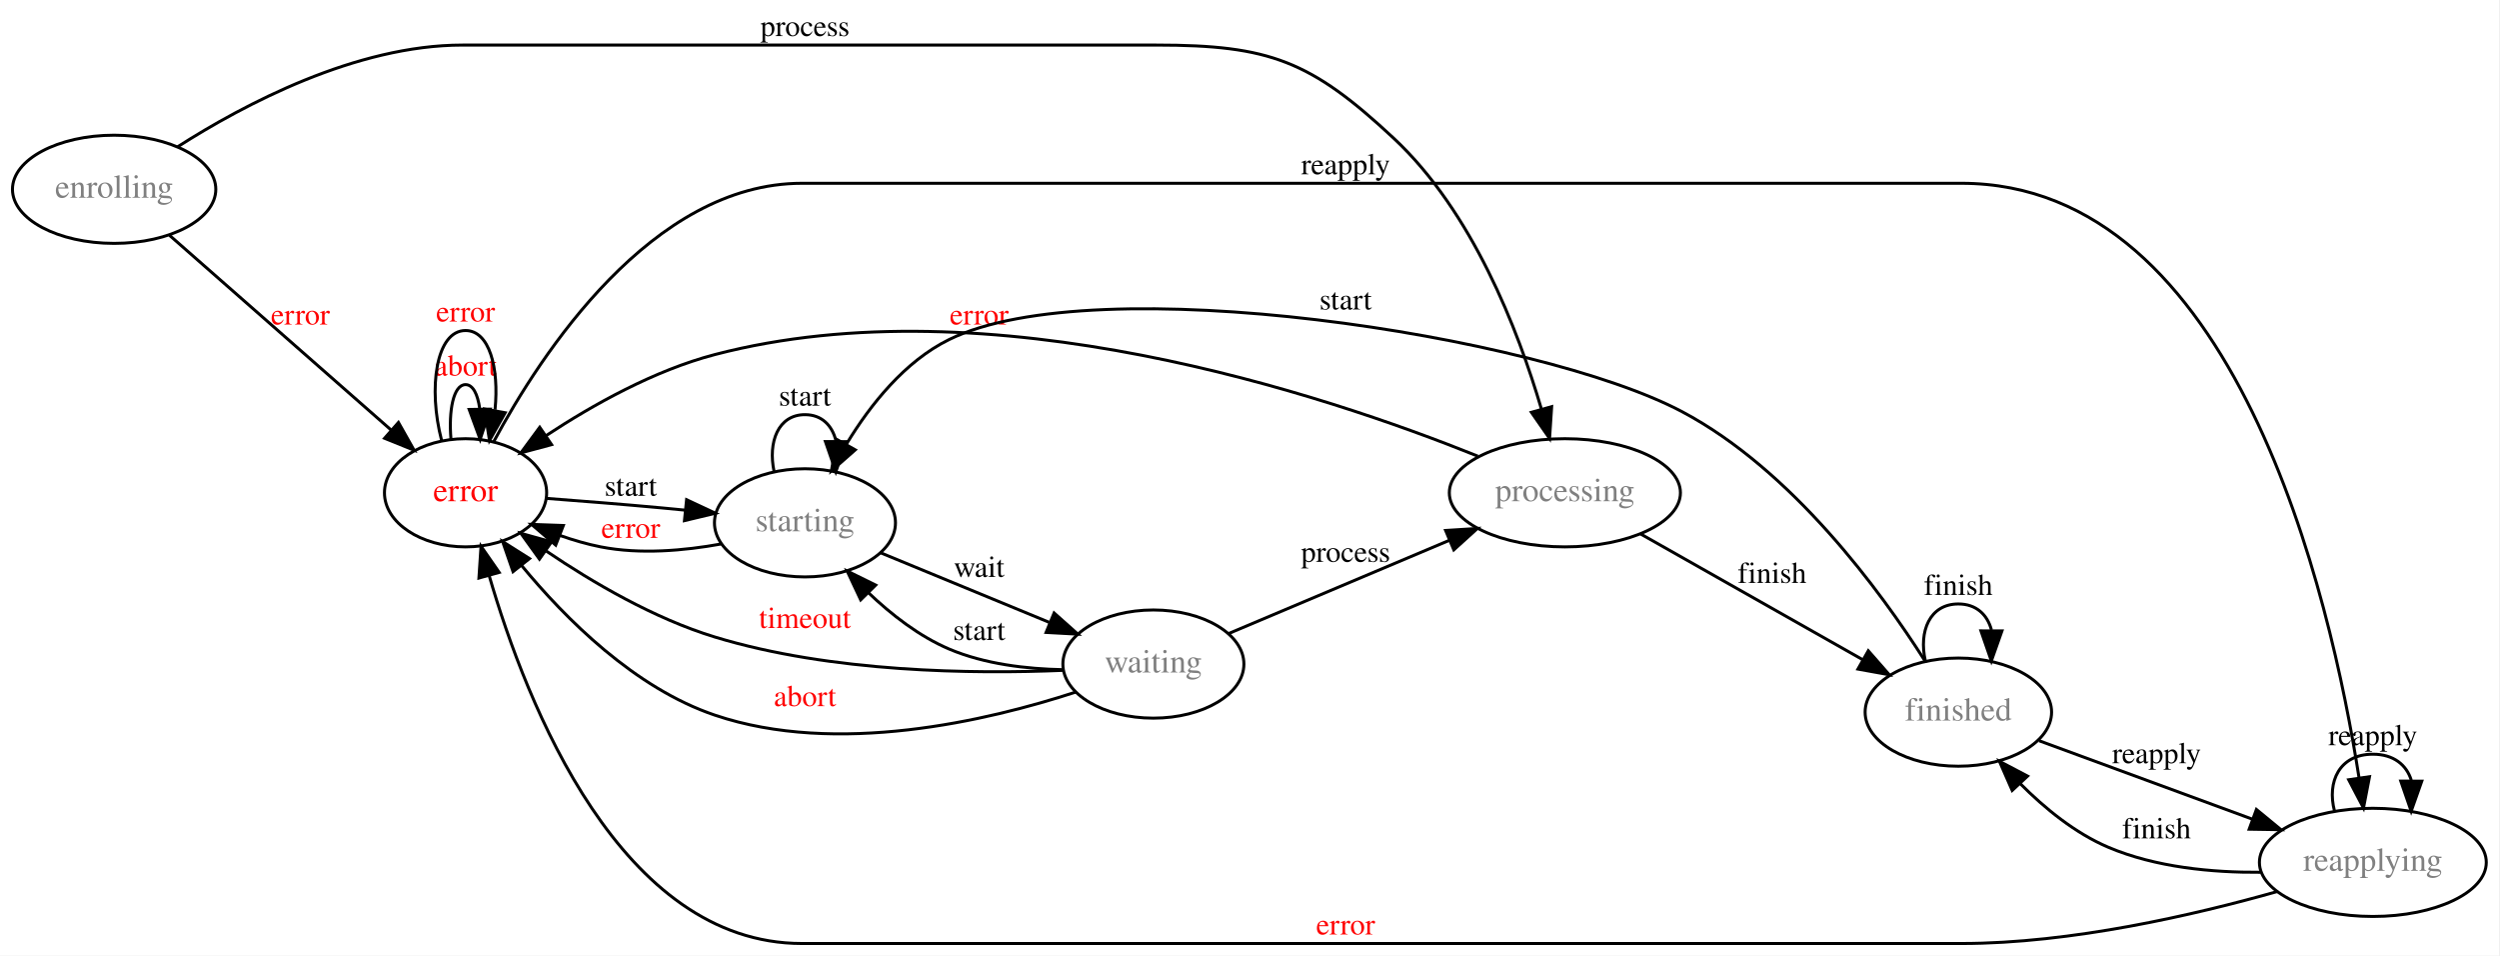
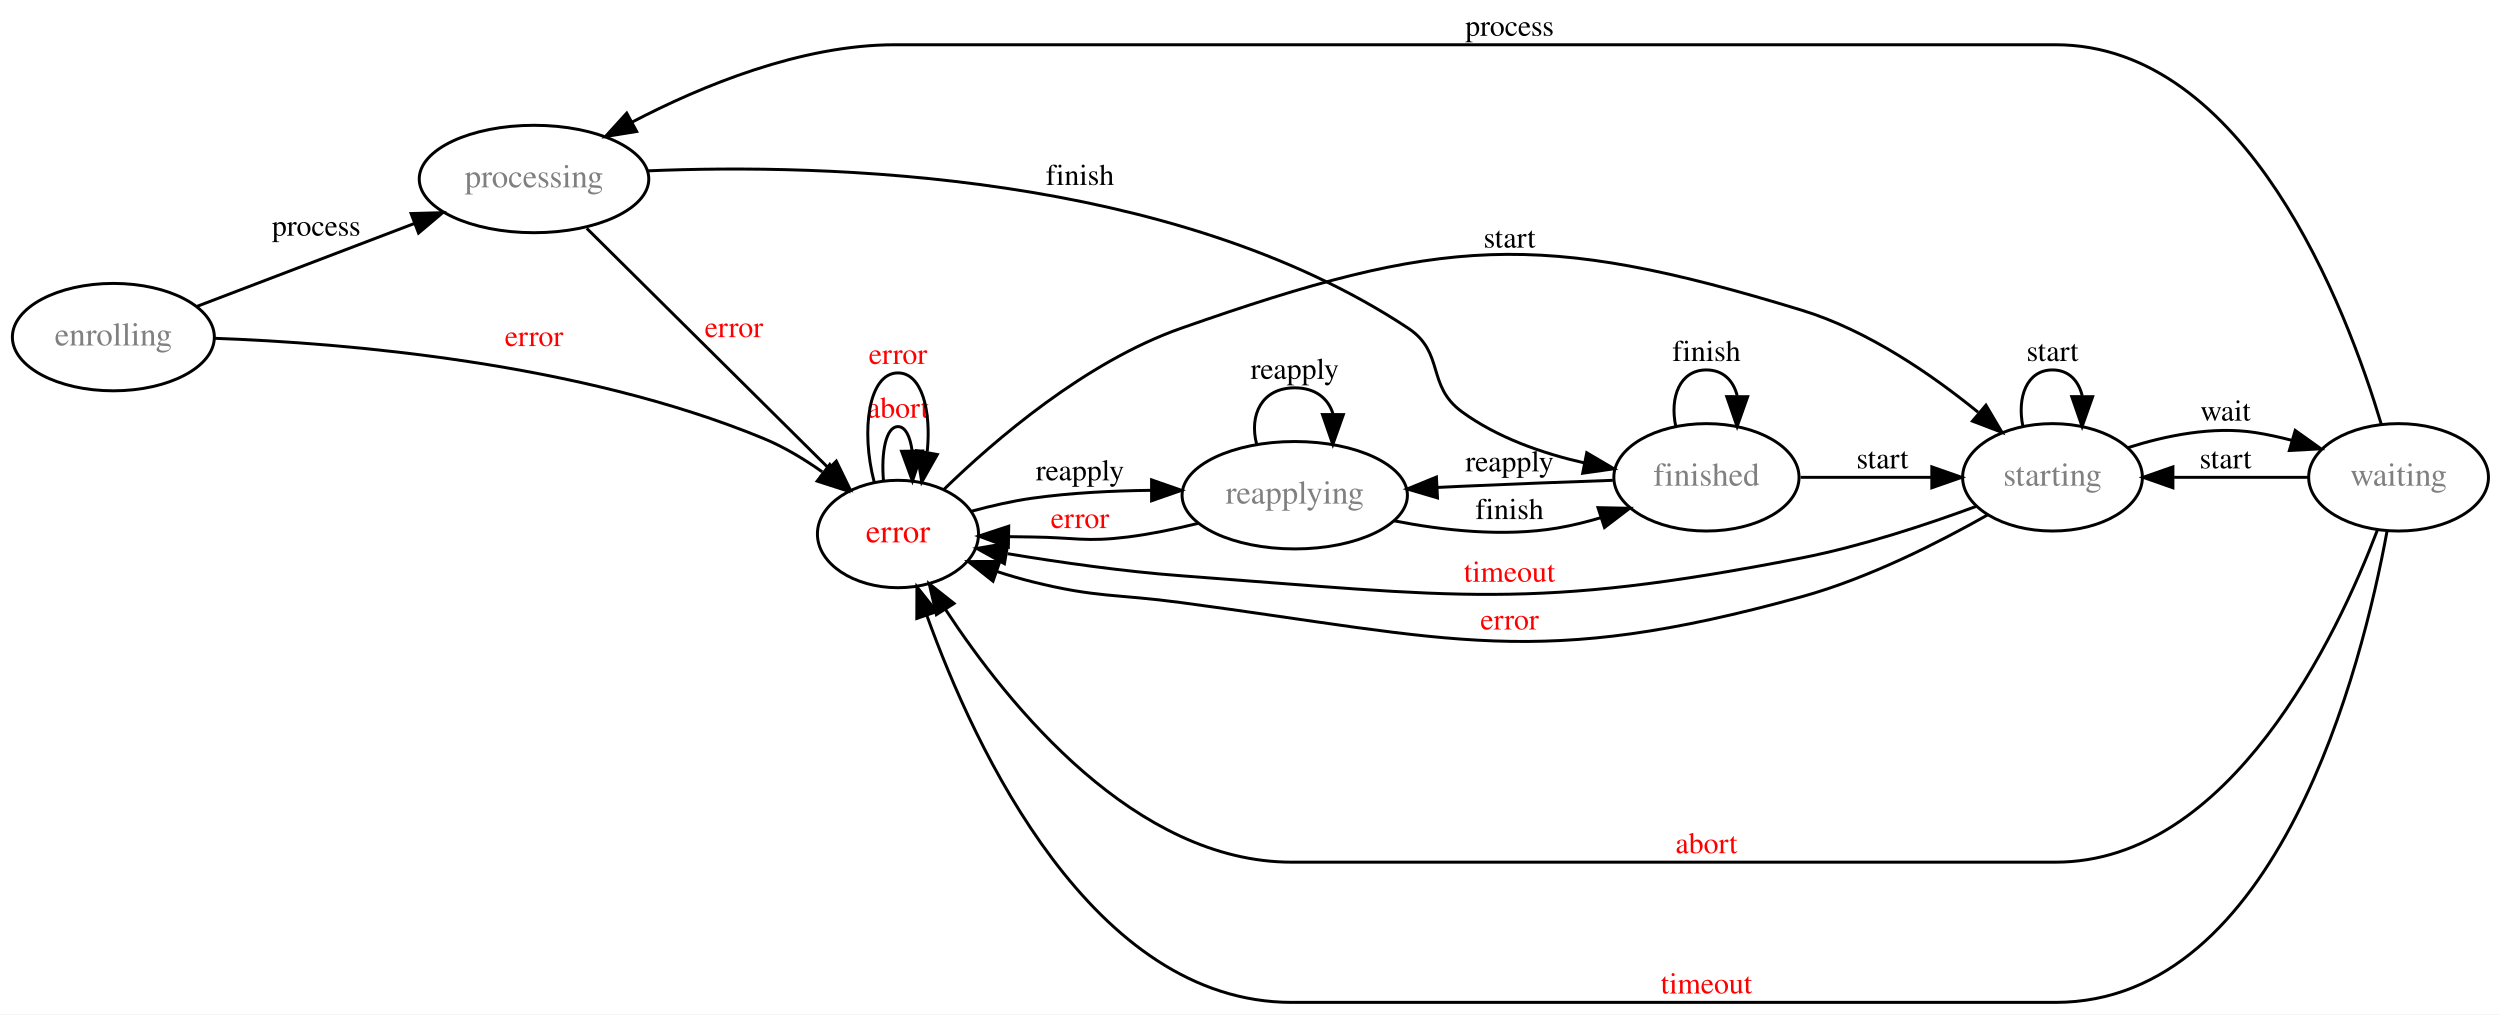
- <svg xmlns="http://www.w3.org/2000/svg" width="832pt" height="318pt" viewBox="0.00 0.00 832.00 318.00">
-   <g id="graph0" class="graph" transform="scale(1 1) rotate(0) translate(4 314)">
-     <polygon fill="white" stroke="none" points="-4,4 -4,-314 828,-314 828,4 -4,4" />
+ <svg xmlns="http://www.w3.org/2000/svg" width="838pt" height="340pt" viewBox="0.00 0.00 838.00 340.00">
+   <g id="graph0" class="graph" transform="scale(1 1) rotate(0) translate(4 336)">
+     <polygon fill="white" stroke="none" points="-4,4 -4,-336 834,-336 834,4 -4,4" />
    <g id="node1" class="node">
-       <ellipse fill="none" stroke="black" cx="34" cy="-251" rx="33.851" ry="18" />
-       <text text-anchor="middle" x="34" y="-248.2" font-family="Times,serif" font-size="11.00" fill="gray">enrolling</text>
+       <ellipse fill="none" stroke="black" cx="34" cy="-223" rx="33.851" ry="18" />
+       <text text-anchor="middle" x="34" y="-220.2" font-family="Times,serif" font-size="11.00" fill="gray">enrolling</text>
    </g>
    <g id="node2" class="node">
-       <ellipse fill="none" stroke="black" cx="151" cy="-150" rx="27" ry="18" />
-       <text text-anchor="middle" x="151" y="-147.2" font-family="Times,serif" font-size="11.00" fill="red">error</text>
+       <ellipse fill="none" stroke="black" cx="175" cy="-276" rx="38.471" ry="18" />
+       <text text-anchor="middle" x="175" y="-273.2" font-family="Times,serif" font-size="11.00" fill="gray">processing</text>
    </g>
    <g id="edge1" class="edge">
-       <path fill="none" stroke="black" d="M52.466,-235.66C72.164,-218.36 104.307,-190.13 126.269,-170.842" />
-       <polygon fill="black" stroke="black" points="128.654,-173.405 133.858,-164.177 124.035,-168.146 128.654,-173.405" />
-       <text text-anchor="middle" x="96" y="-206" font-family="Times,serif" font-size="10.00" fill="red">error</text>
+       <path fill="none" stroke="black" d="M61.801,-233.219C82.509,-241.115 111.476,-252.16 134.789,-261.049" />
+       <polygon fill="black" stroke="black" points="133.803,-264.419 144.394,-264.711 136.297,-257.878 133.803,-264.419" />
+       <text text-anchor="middle" x="102" y="-257" font-family="Times,serif" font-size="10.00">process</text>
    </g>
    <g id="node3" class="node">
-       <ellipse fill="none" stroke="black" cx="517" cy="-150" rx="38.471" ry="18" />
-       <text text-anchor="middle" x="517" y="-147.2" font-family="Times,serif" font-size="11.00" fill="gray">processing</text>
+       <ellipse fill="none" stroke="black" cx="297" cy="-157" rx="27" ry="18" />
+       <text text-anchor="middle" x="297" y="-154.2" font-family="Times,serif" font-size="11.00" fill="red">error</text>
    </g>
    <g id="edge2" class="edge">
-       <path fill="none" stroke="black" d="M55.135,-265.142C77.302,-279.301 114.519,-299 150,-299 150,-299 150,-299 381,-299 418.718,-299 432.423,-293.732 460,-268 486.199,-243.553 501.392,-204.325 509.183,-177.88" />
-       <polygon fill="black" stroke="black" points="512.599,-178.66 511.903,-168.088 505.854,-176.787 512.599,-178.66" />
-       <text text-anchor="middle" x="264" y="-302" font-family="Times,serif" font-size="10.00">process</text>
+       <path fill="none" stroke="black" d="M67.904,-222.601C111.571,-221.026 190.331,-214.501 252,-189 258.803,-186.187 265.542,-182.121 271.625,-177.825" />
+       <polygon fill="black" stroke="black" points="274.138,-180.312 280,-171.487 269.914,-174.731 274.138,-180.312" />
+       <text text-anchor="middle" x="175" y="-220" font-family="Times,serif" font-size="10.00" fill="red">error</text>
+     </g>
+     <g id="edge11" class="edge">
+       <path fill="none" stroke="black" d="M192.685,-259.454C213.838,-238.478 250.369,-202.251 273.842,-178.973" />
+       <polygon fill="black" stroke="black" points="276.333,-181.433 280.969,-171.906 271.404,-176.462 276.333,-181.433" />
+       <text text-anchor="middle" x="242" y="-223" font-family="Times,serif" font-size="10.00" fill="red">error</text>
+     </g>
+     <g id="node6" class="node">
+       <ellipse fill="none" stroke="black" cx="568" cy="-176" rx="31.041" ry="18" />
+       <text text-anchor="middle" x="568" y="-173.2" font-family="Times,serif" font-size="11.00" fill="gray">finished</text>
+     </g>
+     <g id="edge10" class="edge">
+       <path fill="none" stroke="black" d="M213.09,-278.731C272.125,-281.22 388.862,-278.362 468,-226 480.338,-217.837 474.066,-206.744 486,-198 497.918,-189.268 513.101,-184.002 527.094,-180.826" />
+       <polygon fill="black" stroke="black" points="527.879,-184.238 537.009,-178.863 526.519,-177.371 527.879,-184.238" />
+       <text text-anchor="middle" x="358" y="-274" font-family="Times,serif" font-size="10.00">finish</text>
+     </g>
+     <g id="edge5" class="edge">
+       <path fill="none" stroke="black" d="M292.146,-174.782C291.322,-184.315 292.939,-193 297,-193 299.474,-193 301.042,-189.775 301.702,-185.098" />
+       <polygon fill="black" stroke="black" points="305.206,-184.832 301.854,-174.782 298.207,-184.729 305.206,-184.832" />
+       <text text-anchor="middle" x="297" y="-196" font-family="Times,serif" font-size="10.00" fill="red">abort</text>
+     </g>
+     <g id="edge6" class="edge">
+       <path fill="none" stroke="black" d="M289.026,-174.42C284.481,-191.791 287.139,-211 297,-211 304.935,-211 308.206,-198.562 306.813,-184.652" />
+       <polygon fill="black" stroke="black" points="310.188,-183.643 304.974,-174.42 303.298,-184.882 310.188,-183.643" />
+       <text text-anchor="middle" x="297" y="-214" font-family="Times,serif" font-size="10.00" fill="red">error</text>
+     </g>
+     <g id="node4" class="node">
+       <ellipse fill="none" stroke="black" cx="684" cy="-176" rx="30.134" ry="18" />
+       <text text-anchor="middle" x="684" y="-173.2" font-family="Times,serif" font-size="11.00" fill="gray">starting</text>
    </g>
    <g id="edge3" class="edge">
-       <path fill="none" stroke="black" d="M146.146,-167.782C145.322,-177.315 146.939,-186 151,-186 153.474,-186 155.042,-182.775 155.702,-178.098" />
-       <polygon fill="black" stroke="black" points="159.206,-177.832 155.854,-167.782 152.207,-177.729 159.206,-177.832" />
-       <text text-anchor="middle" x="151" y="-189" font-family="Times,serif" font-size="10.00" fill="red">abort</text>
+       <path fill="none" stroke="black" d="M312.309,-171.863C329.454,-188.543 359.908,-214.741 392,-226 479.268,-256.617 511.56,-259.045 600,-232 622.02,-225.266 643.476,-210.507 659.055,-197.83" />
+       <polygon fill="black" stroke="black" points="661.685,-200.19 667.071,-191.067 657.171,-194.84 661.685,-200.19" />
+       <text text-anchor="middle" x="502" y="-253" font-family="Times,serif" font-size="10.00">start</text>
    </g>
-     <g id="edge6" class="edge">
-       <path fill="none" stroke="black" d="M143.026,-167.42C138.481,-184.791 141.139,-204 151,-204 158.935,-204 162.206,-191.562 160.813,-177.652" />
-       <polygon fill="black" stroke="black" points="164.188,-176.643 158.974,-167.42 157.298,-177.882 164.188,-176.643" />
-       <text text-anchor="middle" x="151" y="-207" font-family="Times,serif" font-size="10.00" fill="red">error</text>
-     </g>
-     <g id="node4" class="node">
-       <ellipse fill="none" stroke="black" cx="264" cy="-140" rx="30.134" ry="18" />
-       <text text-anchor="middle" x="264" y="-137.2" font-family="Times,serif" font-size="11.00" fill="gray">starting</text>
+     <g id="node5" class="node">
+       <ellipse fill="none" stroke="black" cx="430" cy="-170" rx="37.769" ry="18" />
+       <text text-anchor="middle" x="430" y="-167.2" font-family="Times,serif" font-size="11.00" fill="gray">reapplying</text>
    </g>
    <g id="edge4" class="edge">
-       <path fill="none" stroke="black" d="M177.86,-148.145C189.52,-147.266 203.459,-146.157 216,-145 218.666,-144.754 221.416,-144.49 224.184,-144.215" />
-       <polygon fill="black" stroke="black" points="224.587,-147.693 234.18,-143.195 223.876,-140.729 224.587,-147.693" />
-       <text text-anchor="middle" x="206" y="-149" font-family="Times,serif" font-size="10.00">start</text>
+       <path fill="none" stroke="black" d="M321.518,-164.6C328.078,-166.394 335.256,-168.057 342,-169 354.867,-170.798 368.908,-171.501 381.882,-171.642" />
+       <polygon fill="black" stroke="black" points="382.014,-175.142 392.015,-171.644 382.016,-168.142 382.014,-175.142" />
+       <text text-anchor="middle" x="358" y="-175" font-family="Times,serif" font-size="10.00">reapply</text>
    </g>
-     <g id="node5" class="node">
-       <ellipse fill="none" stroke="black" cx="786" cy="-27" rx="37.769" ry="18" />
-       <text text-anchor="middle" x="786" y="-24.2" font-family="Times,serif" font-size="11.00" fill="gray">reapplying</text>
+     <g id="edge17" class="edge">
+       <path fill="none" stroke="black" d="M658.355,-166.246C642.057,-160.232 620.074,-152.939 600,-149 509.248,-131.191 484.23,-136.169 392,-143 372.651,-144.433 351.243,-147.504 333.751,-150.405" />
+       <polygon fill="black" stroke="black" points="332.686,-147.036 323.42,-152.173 333.867,-153.936 332.686,-147.036" />
+       <text text-anchor="middle" x="502" y="-141" font-family="Times,serif" font-size="10.00" fill="red">timeout</text>
    </g>
-     <g id="edge5" class="edge">
-       <path fill="none" stroke="black" d="M160.369,-167.008C176.101,-196.263 213.05,-253 263,-253 263,-253 263,-253 649,-253 740.366,-253 771.925,-115.721 781.403,-55.147" />
-       <polygon fill="black" stroke="black" points="784.887,-55.516 782.88,-45.112 777.961,-54.496 784.887,-55.516" />
-       <text text-anchor="middle" x="444" y="-256" font-family="Times,serif" font-size="10.00">reapply</text>
-     </g>
-     <g id="edge10" class="edge">
-       <path fill="none" stroke="black" d="M488.02,-162.185C436.942,-182.754 325.428,-219.893 234,-196 213.801,-190.721 193.318,-179.235 177.876,-169.062" />
-       <polygon fill="black" stroke="black" points="179.639,-166.028 169.406,-163.281 175.692,-171.81 179.639,-166.028" />
-       <text text-anchor="middle" x="322" y="-206" font-family="Times,serif" font-size="10.00" fill="red">error</text>
-     </g>
-     <g id="node6" class="node">
-       <ellipse fill="none" stroke="black" cx="648" cy="-77" rx="31.041" ry="18" />
-       <text text-anchor="middle" x="648" y="-74.2" font-family="Times,serif" font-size="11.00" fill="gray">finished</text>
-     </g>
-     <g id="edge11" class="edge">
-       <path fill="none" stroke="black" d="M542.264,-136.269C563.176,-124.435 593.483,-107.285 616.12,-94.475" />
-       <polygon fill="black" stroke="black" points="618.016,-97.423 624.996,-89.452 614.569,-91.331 618.016,-97.423" />
-       <text text-anchor="middle" x="586" y="-120" font-family="Times,serif" font-size="10.00">finish</text>
+     <g id="edge18" class="edge">
+       <path fill="none" stroke="black" d="M662.327,-163.45C646.013,-154.197 622.354,-142.186 600,-136 510.901,-111.341 483.632,-121.737 392,-134 369.759,-136.976 363.775,-135.581 342,-141 338.118,-141.966 334.102,-143.152 330.147,-144.438" />
+       <polygon fill="black" stroke="black" points="328.852,-141.183 320.554,-147.771 331.149,-147.795 328.852,-141.183" />
+       <text text-anchor="middle" x="502" y="-125" font-family="Times,serif" font-size="10.00" fill="red">error</text>
    </g>
    <g id="edge15" class="edge">
-       <path fill="none" stroke="black" d="M236.121,-132.968C223.823,-130.728 209.104,-129.423 196,-132 191.505,-132.884 186.892,-134.23 182.422,-135.798" />
-       <polygon fill="black" stroke="black" points="181.011,-132.591 172.968,-139.487 183.556,-139.112 181.011,-132.591" />
-       <text text-anchor="middle" x="206" y="-135" font-family="Times,serif" font-size="10.00" fill="red">error</text>
-     </g>
-     <g id="edge17" class="edge">
-       <path fill="none" stroke="black" d="M253.722,-157.037C251.625,-166.858 255.051,-176 264,-176 269.593,-176 273.029,-172.429 274.307,-167.353" />
-       <polygon fill="black" stroke="black" points="277.806,-167.027 274.278,-157.037 270.806,-167.047 277.806,-167.027" />
-       <text text-anchor="middle" x="264" y="-179" font-family="Times,serif" font-size="10.00">start</text>
+       <path fill="none" stroke="black" d="M674.077,-193.037C672.052,-202.858 675.359,-212 684,-212 689.4,-212 692.718,-208.429 693.952,-203.353" />
+       <polygon fill="black" stroke="black" points="697.451,-203.028 693.923,-193.037 690.451,-203.047 697.451,-203.028" />
+       <text text-anchor="middle" x="684" y="-215" font-family="Times,serif" font-size="10.00">start</text>
    </g>
    <g id="node7" class="node">
-       <ellipse fill="none" stroke="black" cx="380" cy="-93" rx="30.134" ry="18" />
-       <text text-anchor="middle" x="380" y="-90.2" font-family="Times,serif" font-size="11.00" fill="gray">waiting</text>
+       <ellipse fill="none" stroke="black" cx="800" cy="-176" rx="30.134" ry="18" />
+       <text text-anchor="middle" x="800" y="-173.2" font-family="Times,serif" font-size="11.00" fill="gray">waiting</text>
    </g>
    <g id="edge16" class="edge">
-       <path fill="none" stroke="black" d="M289.176,-130.033C305.5,-123.303 327.271,-114.327 345.291,-106.897" />
-       <polygon fill="black" stroke="black" points="346.947,-110.001 354.858,-102.953 344.279,-103.529 346.947,-110.001" />
-       <text text-anchor="middle" x="322" y="-122" font-family="Times,serif" font-size="10.00">wait</text>
+       <path fill="none" stroke="black" d="M709.356,-185.966C722.001,-189.989 737.749,-193.219 752,-191 755.98,-190.38 760.085,-189.482 764.133,-188.428" />
+       <polygon fill="black" stroke="black" points="765.356,-191.718 773.978,-185.56 763.398,-184.997 765.356,-191.718" />
+       <text text-anchor="middle" x="742" y="-195" font-family="Times,serif" font-size="10.00">wait</text>
+     </g>
+     <g id="edge14" class="edge">
+       <path fill="none" stroke="black" d="M397.557,-160.564C389.918,-158.671 381.724,-156.968 374,-156 359.888,-154.232 356.221,-155.838 342,-156 339.46,-156.029 336.837,-156.067 334.196,-156.112" />
+       <polygon fill="black" stroke="black" points="333.986,-152.615 324.057,-156.31 334.123,-159.614 333.986,-152.615" />
+       <text text-anchor="middle" x="358" y="-159" font-family="Times,serif" font-size="10.00" fill="red">error</text>
    </g>
    <g id="edge12" class="edge">
-       <path fill="none" stroke="black" d="M754.017,-17.252C726.674,-9.519 685.589,-0 649,-0 263,-0 263,-0 263,-0 202.716,-0 171.423,-79.254 158.826,-122.545" />
-       <polygon fill="black" stroke="black" points="155.447,-121.633 156.152,-132.204 162.194,-123.501 155.447,-121.633" />
-       <text text-anchor="middle" x="444" y="-3" font-family="Times,serif" font-size="10.00" fill="red">error</text>
+       <path fill="none" stroke="black" d="M417.242,-187.037C414.638,-196.858 418.891,-206 430,-206 436.943,-206 441.208,-202.429 442.795,-197.353" />
+       <polygon fill="black" stroke="black" points="446.294,-197.025 442.758,-187.037 439.294,-197.05 446.294,-197.025" />
+       <text text-anchor="middle" x="430" y="-209" font-family="Times,serif" font-size="10.00">reapply</text>
    </g>
    <g id="edge13" class="edge">
-       <path fill="none" stroke="black" d="M773.242,-44.037C770.638,-53.858 774.891,-63 786,-63 792.943,-63 797.208,-59.429 798.795,-54.353" />
-       <polygon fill="black" stroke="black" points="802.294,-54.025 798.758,-44.037 795.294,-54.05 802.294,-54.025" />
-       <text text-anchor="middle" x="786" y="-66" font-family="Times,serif" font-size="10.00">reapply</text>
-     </g>
-     <g id="edge14" class="edge">
-       <path fill="none" stroke="black" d="M748.627,-23.703C732.542,-23.586 713.745,-25.34 698,-32 686.924,-36.685 676.751,-45.003 668.58,-53.224" />
-       <polygon fill="black" stroke="black" points="665.926,-50.938 661.67,-60.64 671.048,-55.71 665.926,-50.938" />
-       <text text-anchor="middle" x="714" y="-35" font-family="Times,serif" font-size="10.00">finish</text>
+       <path fill="none" stroke="black" d="M463.32,-161.414C479.743,-158.191 499.985,-155.964 518,-159 522.798,-159.809 527.753,-161.033 532.585,-162.462" />
+       <polygon fill="black" stroke="black" points="531.65,-165.839 542.243,-165.614 533.822,-159.184 531.65,-165.839" />
+       <text text-anchor="middle" x="502" y="-162" font-family="Times,serif" font-size="10.00">finish</text>
    </g>
    <g id="edge7" class="edge">
-       <path fill="none" stroke="black" d="M636.838,-94.132C622.158,-117.186 592.709,-157.541 556,-177 507.861,-202.518 360.889,-225.049 312,-201 297.23,-193.735 285.796,-179.349 277.906,-166.372" />
-       <polygon fill="black" stroke="black" points="280.748,-164.287 272.789,-157.293 274.65,-167.724 280.748,-164.287" />
-       <text text-anchor="middle" x="444" y="-211" font-family="Times,serif" font-size="10.00">start</text>
+       <path fill="none" stroke="black" d="M599.55,-176C613.03,-176 629.046,-176 643.426,-176" />
+       <polygon fill="black" stroke="black" points="643.547,-179.5 653.547,-176 643.547,-172.5 643.547,-179.5" />
+       <text text-anchor="middle" x="627" y="-179" font-family="Times,serif" font-size="10.00">start</text>
    </g>
    <g id="edge8" class="edge">
-       <path fill="none" stroke="black" d="M674.901,-67.478C694.996,-60.09 723.179,-49.728 746,-41.338" />
-       <polygon fill="black" stroke="black" points="747.235,-44.613 755.413,-37.878 744.819,-38.043 747.235,-44.613" />
-       <text text-anchor="middle" x="714" y="-60" font-family="Times,serif" font-size="10.00">reapply</text>
+       <path fill="none" stroke="black" d="M536.608,-175C521.407,-174.468 502.728,-173.766 486,-173 483.316,-172.877 480.559,-172.745 477.777,-172.607" />
+       <polygon fill="black" stroke="black" points="477.847,-169.106 467.681,-172.09 477.488,-176.097 477.847,-169.106" />
+       <text text-anchor="middle" x="502" y="-178" font-family="Times,serif" font-size="10.00">reapply</text>
    </g>
    <g id="edge9" class="edge">
-       <path fill="none" stroke="black" d="M637.014,-94.037C634.771,-103.858 638.434,-113 648,-113 653.979,-113 657.652,-109.429 659.018,-104.353" />
-       <polygon fill="black" stroke="black" points="662.517,-104.027 658.986,-94.037 655.517,-104.048 662.517,-104.027" />
-       <text text-anchor="middle" x="648" y="-116" font-family="Times,serif" font-size="10.00">finish</text>
-     </g>
-     <g id="edge18" class="edge">
-       <path fill="none" stroke="black" d="M349.964,-90.908C320.18,-89.655 272.844,-90.163 234,-102 213.818,-108.15 193.335,-120.136 177.889,-130.591" />
-       <polygon fill="black" stroke="black" points="175.606,-127.916 169.416,-136.515 179.617,-133.653 175.606,-127.916" />
-       <text text-anchor="middle" x="264" y="-105" font-family="Times,serif" font-size="10.00" fill="red">timeout</text>
+       <path fill="none" stroke="black" d="M557.722,-193.037C555.625,-202.858 559.051,-212 568,-212 573.593,-212 577.029,-208.429 578.307,-203.353" />
+       <polygon fill="black" stroke="black" points="581.806,-203.027 578.278,-193.037 574.806,-203.047 581.806,-203.027" />
+       <text text-anchor="middle" x="568" y="-215" font-family="Times,serif" font-size="10.00">finish</text>
    </g>
    <g id="edge19" class="edge">
-       <path fill="none" stroke="black" d="M354.203,-83.692C324.773,-74.087 274.58,-62.285 234,-76 207.376,-84.999 184.362,-107.946 169.549,-125.923" />
-       <polygon fill="black" stroke="black" points="166.803,-123.753 163.337,-133.765 172.29,-128.099 166.803,-123.753" />
-       <text text-anchor="middle" x="264" y="-79" font-family="Times,serif" font-size="10.00" fill="red">abort</text>
+       <path fill="none" stroke="black" d="M794.215,-193.78C782.599,-232.499 749.044,-321 685,-321 296,-321 296,-321 296,-321 264.572,-321 231.293,-307.3 207.773,-295.019" />
+       <polygon fill="black" stroke="black" points="209.41,-291.925 198.95,-290.238 206.075,-298.08 209.41,-291.925" />
+       <text text-anchor="middle" x="502" y="-324" font-family="Times,serif" font-size="10.00">process</text>
+     </g>
+     <g id="edge21" class="edge">
+       <path fill="none" stroke="black" d="M792.906,-158.334C779.466,-123.004 743.73,-47 685,-47 429,-47 429,-47 429,-47 376.609,-47 334.216,-99.237 312.92,-131.716" />
+       <polygon fill="black" stroke="black" points="309.881,-129.974 307.482,-140.293 315.793,-133.722 309.881,-129.974" />
+       <text text-anchor="middle" x="568" y="-50" font-family="Times,serif" font-size="10.00" fill="red">abort</text>
+     </g>
+     <g id="edge22" class="edge">
+       <path fill="none" stroke="black" d="M796.115,-157.828C787.838,-112.86 759.631,-0 685,-0 429,-0 429,-0 429,-0 362.169,-0 322.787,-84.907 306.624,-129.84" />
+       <polygon fill="black" stroke="black" points="303.315,-128.701 303.354,-139.295 309.931,-130.989 303.315,-128.701" />
+       <text text-anchor="middle" x="568" y="-3" font-family="Times,serif" font-size="10.00" fill="red">timeout</text>
    </g>
    <g id="edge20" class="edge">
-       <path fill="none" stroke="black" d="M405.135,-103.19C425.532,-111.803 455.091,-124.283 478.559,-134.191" />
-       <polygon fill="black" stroke="black" points="477.298,-137.458 487.872,-138.124 480.021,-131.009 477.298,-137.458" />
-       <text text-anchor="middle" x="444" y="-127" font-family="Times,serif" font-size="10.00">process</text>
-     </g>
-     <g id="edge21" class="edge">
-       <path fill="none" stroke="black" d="M350.002,-91.127C337.839,-91.352 323.808,-92.981 312,-98 302.03,-102.238 292.742,-109.479 285.1,-116.767" />
-       <polygon fill="black" stroke="black" points="282.547,-114.371 278.042,-123.961 287.543,-119.274 282.547,-114.371" />
-       <text text-anchor="middle" x="322" y="-101" font-family="Times,serif" font-size="10.00">start</text>
+       <path fill="none" stroke="black" d="M769.742,-176C756.059,-176 739.556,-176 724.763,-176" />
+       <polygon fill="black" stroke="black" points="724.358,-172.5 714.358,-176 724.358,-179.5 724.358,-172.5" />
+       <text text-anchor="middle" x="742" y="-179" font-family="Times,serif" font-size="10.00">start</text>
    </g>
  </g>
</svg>
